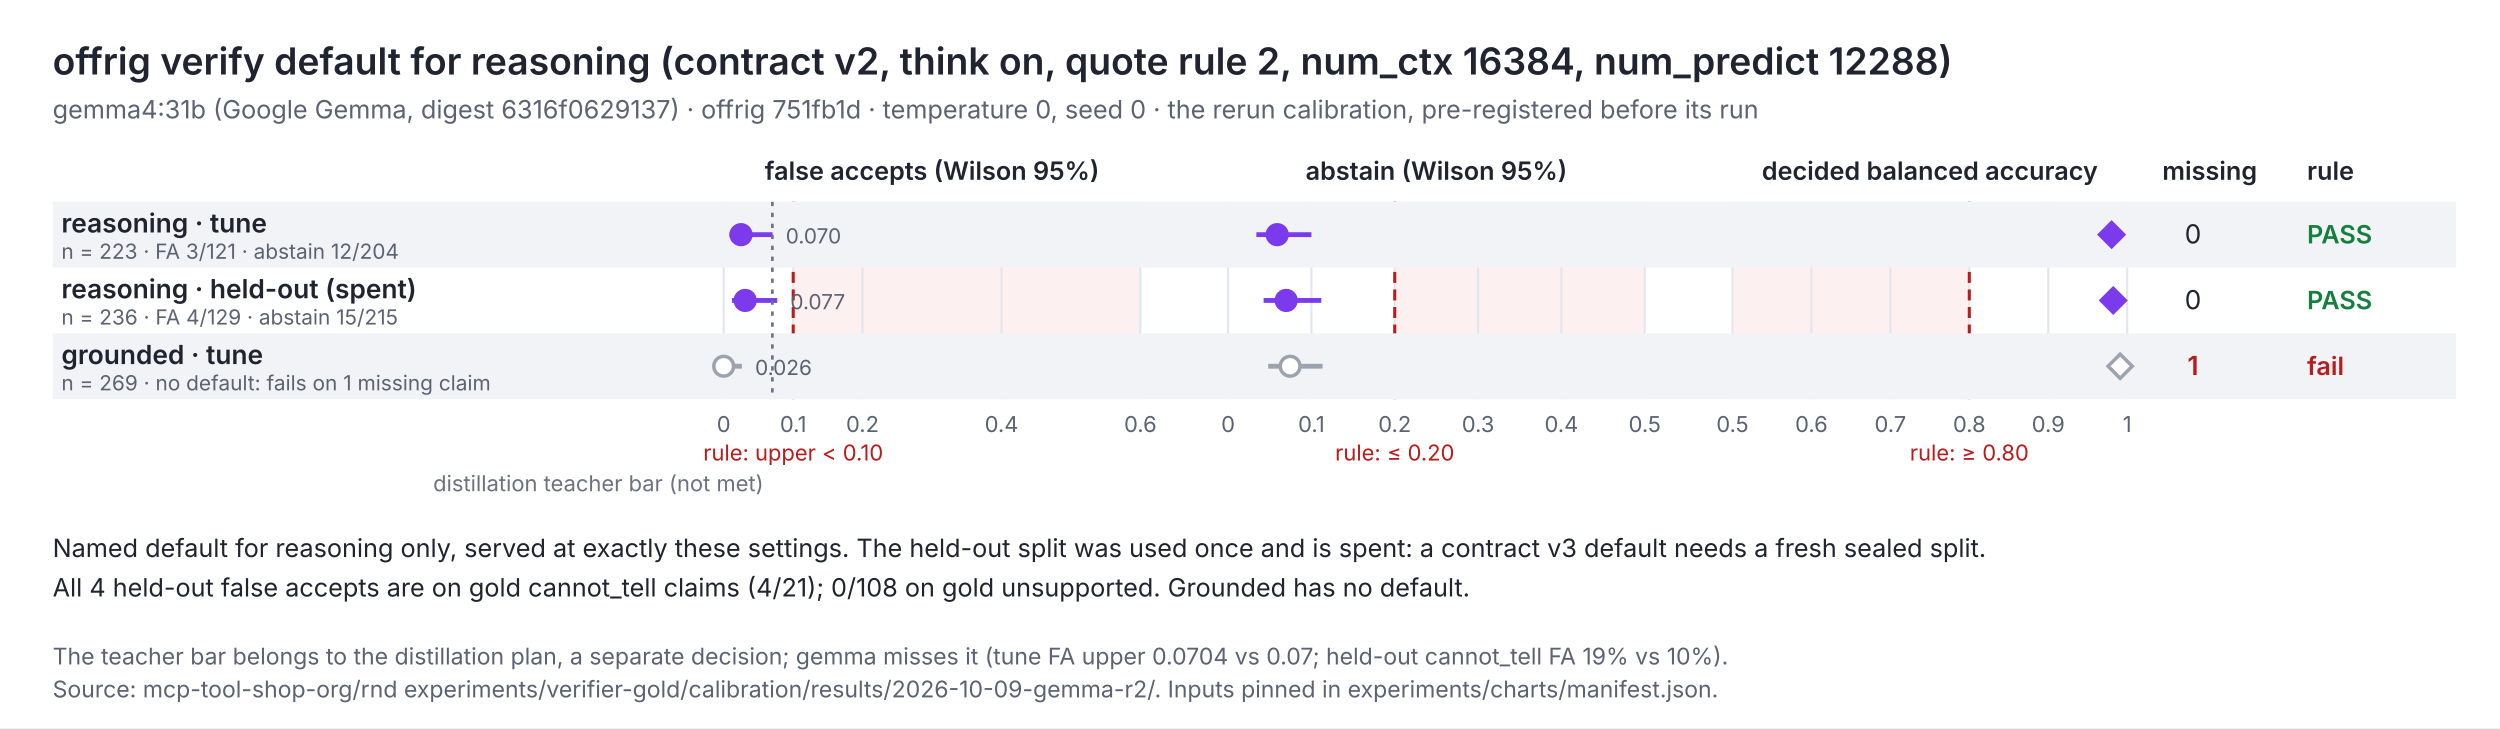
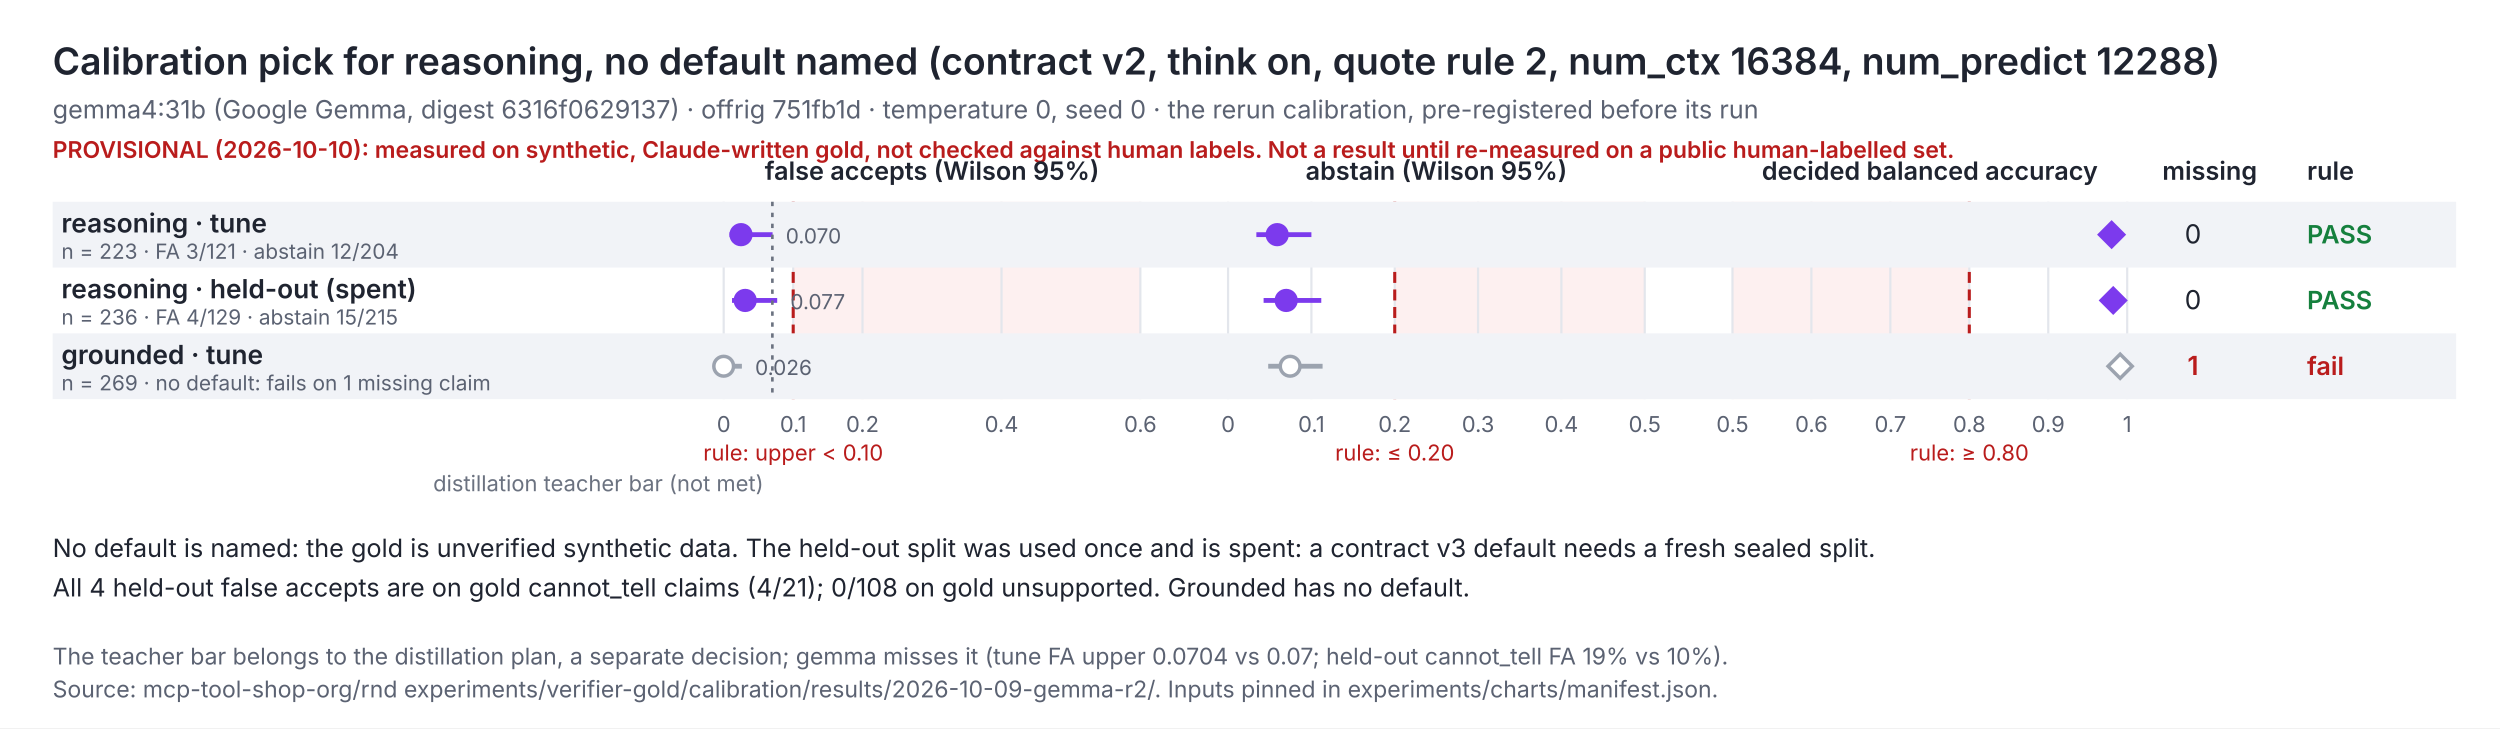
<svg xmlns="http://www.w3.org/2000/svg" viewBox="0 0 1140 332" width="1140" height="332" font-family="Inter, Segoe UI, Helvetica, Arial, sans-serif">
  <rect width="1140" height="332" fill="#ffffff" />
-   <text x="24.0" y="34.0" font-size="17" fill="#1f2430" text-anchor="start" font-weight="600">offrig verify default for reasoning (contract v2, think on, quote rule 2, num_ctx 16384, num_predict 12288)</text>
+   <text x="24.0" y="34.0" font-size="17" fill="#1f2430" text-anchor="start" font-weight="600">Calibration pick for reasoning, no default named (contract v2, think on, quote rule 2, num_ctx 16384, num_predict 12288)</text>
+   <text x="24.0" y="72.0" font-size="10.5" fill="#b91c1c" text-anchor="start" font-weight="600">PROVISIONAL (2026-10-10): measured on synthetic, Claude-written gold, not checked against human labels. Not a result until re-measured on a public human-labelled set.</text>
  <text x="24.0" y="54.0" font-size="11.5" fill="#5b6272" text-anchor="start" font-weight="400">gemma4:31b (Google Gemma, digest 6316f0629137) · offrig 751fb1d · temperature 0, seed 0 · the rerun calibration, pre-registered before its run</text>
  <rect x="361.7" y="92.0" width="158.3" height="90.0" fill="#fdf0f0" stroke="none" />
  <line x1="330.0" y1="92.0" x2="330.0" y2="182.0" stroke="#e3e6ec" stroke-width="1.0" />
  <text x="330.0" y="197.0" font-size="10" fill="#5b6272" text-anchor="middle" font-weight="400">0</text>
  <line x1="361.7" y1="92.0" x2="361.7" y2="182.0" stroke="#e3e6ec" stroke-width="1.0" />
  <text x="361.7" y="197.0" font-size="10" fill="#5b6272" text-anchor="middle" font-weight="400">0.1</text>
  <line x1="393.3" y1="92.0" x2="393.3" y2="182.0" stroke="#e3e6ec" stroke-width="1.0" />
  <text x="393.3" y="197.0" font-size="10" fill="#5b6272" text-anchor="middle" font-weight="400">0.2</text>
  <line x1="456.7" y1="92.0" x2="456.7" y2="182.0" stroke="#e3e6ec" stroke-width="1.0" />
  <text x="456.7" y="197.0" font-size="10" fill="#5b6272" text-anchor="middle" font-weight="400">0.4</text>
  <line x1="520.0" y1="92.0" x2="520.0" y2="182.0" stroke="#e3e6ec" stroke-width="1.0" />
  <text x="520.0" y="197.0" font-size="10" fill="#5b6272" text-anchor="middle" font-weight="400">0.6</text>
  <text x="425.0" y="82.0" font-size="11.5" fill="#1f2430" text-anchor="middle" font-weight="600">false accepts (Wilson 95%)</text>
  <line x1="361.7" y1="92.0" x2="361.7" y2="182.0" stroke="#b91c1c" stroke-width="1.4" stroke-dasharray="5,3" />
  <text x="361.7" y="210.0" font-size="10" fill="#b91c1c" text-anchor="middle" font-weight="400">rule: upper &lt; 0.10</text>
  <rect x="636.0" y="92.0" width="114.0" height="90.0" fill="#fdf0f0" stroke="none" />
  <line x1="560.0" y1="92.0" x2="560.0" y2="182.0" stroke="#e3e6ec" stroke-width="1.0" />
  <text x="560.0" y="197.0" font-size="10" fill="#5b6272" text-anchor="middle" font-weight="400">0</text>
  <line x1="598.0" y1="92.0" x2="598.0" y2="182.0" stroke="#e3e6ec" stroke-width="1.0" />
  <text x="598.0" y="197.0" font-size="10" fill="#5b6272" text-anchor="middle" font-weight="400">0.1</text>
  <line x1="636.0" y1="92.0" x2="636.0" y2="182.0" stroke="#e3e6ec" stroke-width="1.0" />
  <text x="636.0" y="197.0" font-size="10" fill="#5b6272" text-anchor="middle" font-weight="400">0.2</text>
  <line x1="674.0" y1="92.0" x2="674.0" y2="182.0" stroke="#e3e6ec" stroke-width="1.0" />
  <text x="674.0" y="197.0" font-size="10" fill="#5b6272" text-anchor="middle" font-weight="400">0.3</text>
  <line x1="712.0" y1="92.0" x2="712.0" y2="182.0" stroke="#e3e6ec" stroke-width="1.0" />
  <text x="712.0" y="197.0" font-size="10" fill="#5b6272" text-anchor="middle" font-weight="400">0.4</text>
  <line x1="750.0" y1="92.0" x2="750.0" y2="182.0" stroke="#e3e6ec" stroke-width="1.0" />
  <text x="750.0" y="197.0" font-size="10" fill="#5b6272" text-anchor="middle" font-weight="400">0.5</text>
  <text x="655.0" y="82.0" font-size="11.5" fill="#1f2430" text-anchor="middle" font-weight="600">abstain (Wilson 95%)</text>
  <line x1="636.0" y1="92.0" x2="636.0" y2="182.0" stroke="#b91c1c" stroke-width="1.4" stroke-dasharray="5,3" />
  <text x="636.0" y="210.0" font-size="10" fill="#b91c1c" text-anchor="middle" font-weight="400">rule: ≤ 0.20</text>
  <rect x="790.0" y="92.0" width="108.0" height="90.0" fill="#fdf0f0" stroke="none" />
  <line x1="790.0" y1="92.0" x2="790.0" y2="182.0" stroke="#e3e6ec" stroke-width="1.0" />
  <text x="790.0" y="197.0" font-size="10" fill="#5b6272" text-anchor="middle" font-weight="400">0.5</text>
  <line x1="826.0" y1="92.0" x2="826.0" y2="182.0" stroke="#e3e6ec" stroke-width="1.0" />
  <text x="826.0" y="197.0" font-size="10" fill="#5b6272" text-anchor="middle" font-weight="400">0.6</text>
  <line x1="862.0" y1="92.0" x2="862.0" y2="182.0" stroke="#e3e6ec" stroke-width="1.0" />
  <text x="862.0" y="197.0" font-size="10" fill="#5b6272" text-anchor="middle" font-weight="400">0.7</text>
  <line x1="898.0" y1="92.0" x2="898.0" y2="182.0" stroke="#e3e6ec" stroke-width="1.0" />
  <text x="898.0" y="197.0" font-size="10" fill="#5b6272" text-anchor="middle" font-weight="400">0.8</text>
  <line x1="934.0" y1="92.0" x2="934.0" y2="182.0" stroke="#e3e6ec" stroke-width="1.0" />
  <text x="934.0" y="197.0" font-size="10" fill="#5b6272" text-anchor="middle" font-weight="400">0.9</text>
  <line x1="970.0" y1="92.0" x2="970.0" y2="182.0" stroke="#e3e6ec" stroke-width="1.0" />
  <text x="970.0" y="197.0" font-size="10" fill="#5b6272" text-anchor="middle" font-weight="400">1</text>
  <text x="880.0" y="82.0" font-size="11.5" fill="#1f2430" text-anchor="middle" font-weight="600">decided balanced accuracy</text>
  <line x1="898.0" y1="92.0" x2="898.0" y2="182.0" stroke="#b91c1c" stroke-width="1.4" stroke-dasharray="5,3" />
  <text x="898.0" y="210.0" font-size="10" fill="#b91c1c" text-anchor="middle" font-weight="400">rule: ≥ 0.80</text>
  <text x="986.0" y="82.0" font-size="11.5" fill="#1f2430" text-anchor="start" font-weight="600">missing</text>
  <text x="1052.0" y="82.0" font-size="11.5" fill="#1f2430" text-anchor="start" font-weight="600">rule</text>
  <rect x="24.0" y="92.0" width="1096.0" height="30.0" fill="#f1f3f7" stroke="none" />
  <text x="28.0" y="106.0" font-size="12" fill="#1f2430" text-anchor="start" font-weight="600">reasoning · tune</text>
  <text x="28.0" y="118.0" font-size="9.5" fill="#5b6272" text-anchor="start" font-weight="400">n = 223 · FA 3/121 · abstain 12/204</text>
  <line x1="332.7" y1="107.0" x2="352.3" y2="107.0" stroke="#7c3aed" stroke-width="2.2" />
  <circle cx="337.9" cy="107.0" r="4.5" fill="#7c3aed" stroke="#7c3aed" stroke-width="1.6" />
  <line x1="572.9" y1="107.0" x2="598.0" y2="107.0" stroke="#7c3aed" stroke-width="2.2" />
  <circle cx="582.4" cy="107.0" r="4.5" fill="#7c3aed" stroke="#7c3aed" stroke-width="1.6" />
  <text x="358.3" y="111.0" font-size="9.5" fill="#5b6272" text-anchor="start" font-weight="400">0.070</text>
  <polygon points="962.893,101.5 968.393,107.0 962.893,112.5 957.393,107.0" fill="#7c3aed" stroke="#7c3aed" stroke-width="1.6" />
  <text x="1000.0" y="111.0" font-size="12" fill="#1f2430" text-anchor="middle" font-weight="400">0</text>
  <text x="1052.0" y="111.0" font-size="11.5" fill="#15803d" text-anchor="start" font-weight="600">PASS</text>
  <text x="28.0" y="136.0" font-size="12" fill="#1f2430" text-anchor="start" font-weight="600">reasoning · held-out (spent)</text>
  <text x="28.0" y="148.0" font-size="9.5" fill="#5b6272" text-anchor="start" font-weight="400">n = 236 · FA 4/129 · abstain 15/215</text>
  <line x1="333.8" y1="137.0" x2="354.4" y2="137.0" stroke="#7c3aed" stroke-width="2.2" />
  <circle cx="339.8" cy="137.0" r="4.5" fill="#7c3aed" stroke="#7c3aed" stroke-width="1.6" />
  <line x1="576.2" y1="137.0" x2="602.5" y2="137.0" stroke="#7c3aed" stroke-width="2.2" />
  <circle cx="586.5" cy="137.0" r="4.5" fill="#7c3aed" stroke="#7c3aed" stroke-width="1.6" />
  <text x="360.4" y="141.0" font-size="9.5" fill="#5b6272" text-anchor="start" font-weight="400">0.077</text>
  <polygon points="963.628,131.5 969.128,137.0 963.628,142.5 958.128,137.0" fill="#7c3aed" stroke="#7c3aed" stroke-width="1.6" />
  <text x="1000.0" y="141.0" font-size="12" fill="#1f2430" text-anchor="middle" font-weight="400">0</text>
  <text x="1052.0" y="141.0" font-size="11.5" fill="#15803d" text-anchor="start" font-weight="600">PASS</text>
  <rect x="24.0" y="152.0" width="1096.0" height="30.0" fill="#f1f3f7" stroke="none" />
  <text x="28.0" y="166.0" font-size="12" fill="#1f2430" text-anchor="start" font-weight="600">grounded · tune</text>
  <text x="28.0" y="178.0" font-size="9.5" fill="#5b6272" text-anchor="start" font-weight="400">n = 269 · no default: fails on 1 missing claim</text>
  <line x1="330.0" y1="167.0" x2="338.3" y2="167.0" stroke="#9ca3af" stroke-width="2.2" />
  <circle cx="330.0" cy="167.0" r="4.5" fill="#ffffff" stroke="#9ca3af" stroke-width="1.6" />
  <line x1="578.3" y1="167.0" x2="603.1" y2="167.0" stroke="#9ca3af" stroke-width="2.2" />
  <circle cx="588.3" cy="167.0" r="4.5" fill="#ffffff" stroke="#9ca3af" stroke-width="1.6" />
  <text x="344.3" y="171.0" font-size="9.5" fill="#5b6272" text-anchor="start" font-weight="400">0.026</text>
  <polygon points="966.786,161.5 972.286,167.0 966.786,172.5 961.286,167.0" fill="#ffffff" stroke="#9ca3af" stroke-width="1.6" />
  <text x="1000.0" y="171.0" font-size="12" fill="#b91c1c" text-anchor="middle" font-weight="600">1</text>
  <text x="1052.0" y="171.0" font-size="11.5" fill="#b91c1c" text-anchor="start" font-weight="600">fail</text>
  <line x1="352.2" y1="92.0" x2="352.2" y2="182.0" stroke="#6b7280" stroke-width="1.2" stroke-dasharray="2,3" />
  <text x="348.2" y="224.0" font-size="10" fill="#6b7280" text-anchor="end" font-weight="400">distillation teacher bar (not met)</text>
-   <text x="24.0" y="254.0" font-size="11.5" fill="#1f2430" text-anchor="start" font-weight="400">Named default for reasoning only, served at exactly these settings. The held-out split was used once and is spent: a contract v3 default needs a fresh sealed split.</text>
+   <text x="24.0" y="254.0" font-size="11.5" fill="#1f2430" text-anchor="start" font-weight="400">No default is named: the gold is unverified synthetic data. The held-out split was used once and is spent: a contract v3 default needs a fresh sealed split.</text>
  <text x="24.0" y="272.0" font-size="11.5" fill="#1f2430" text-anchor="start" font-weight="400">All 4 held-out false accepts are on gold cannot_tell claims (4/21); 0/108 on gold unsupported. Grounded has no default.</text>
  <text x="24.0" y="303.0" font-size="10.5" fill="#5b6272" text-anchor="start" font-weight="400">The teacher bar belongs to the distillation plan, a separate decision; gemma misses it (tune FA upper 0.0704 vs 0.07; held-out cannot_tell FA 19% vs 10%).</text>
  <text x="24.0" y="318.0" font-size="10.5" fill="#5b6272" text-anchor="start" font-weight="400">Source: mcp-tool-shop-org/rnd experiments/verifier-gold/calibration/results/2026-10-09-gemma-r2/. Inputs pinned in experiments/charts/manifest.json.</text>
</svg>
